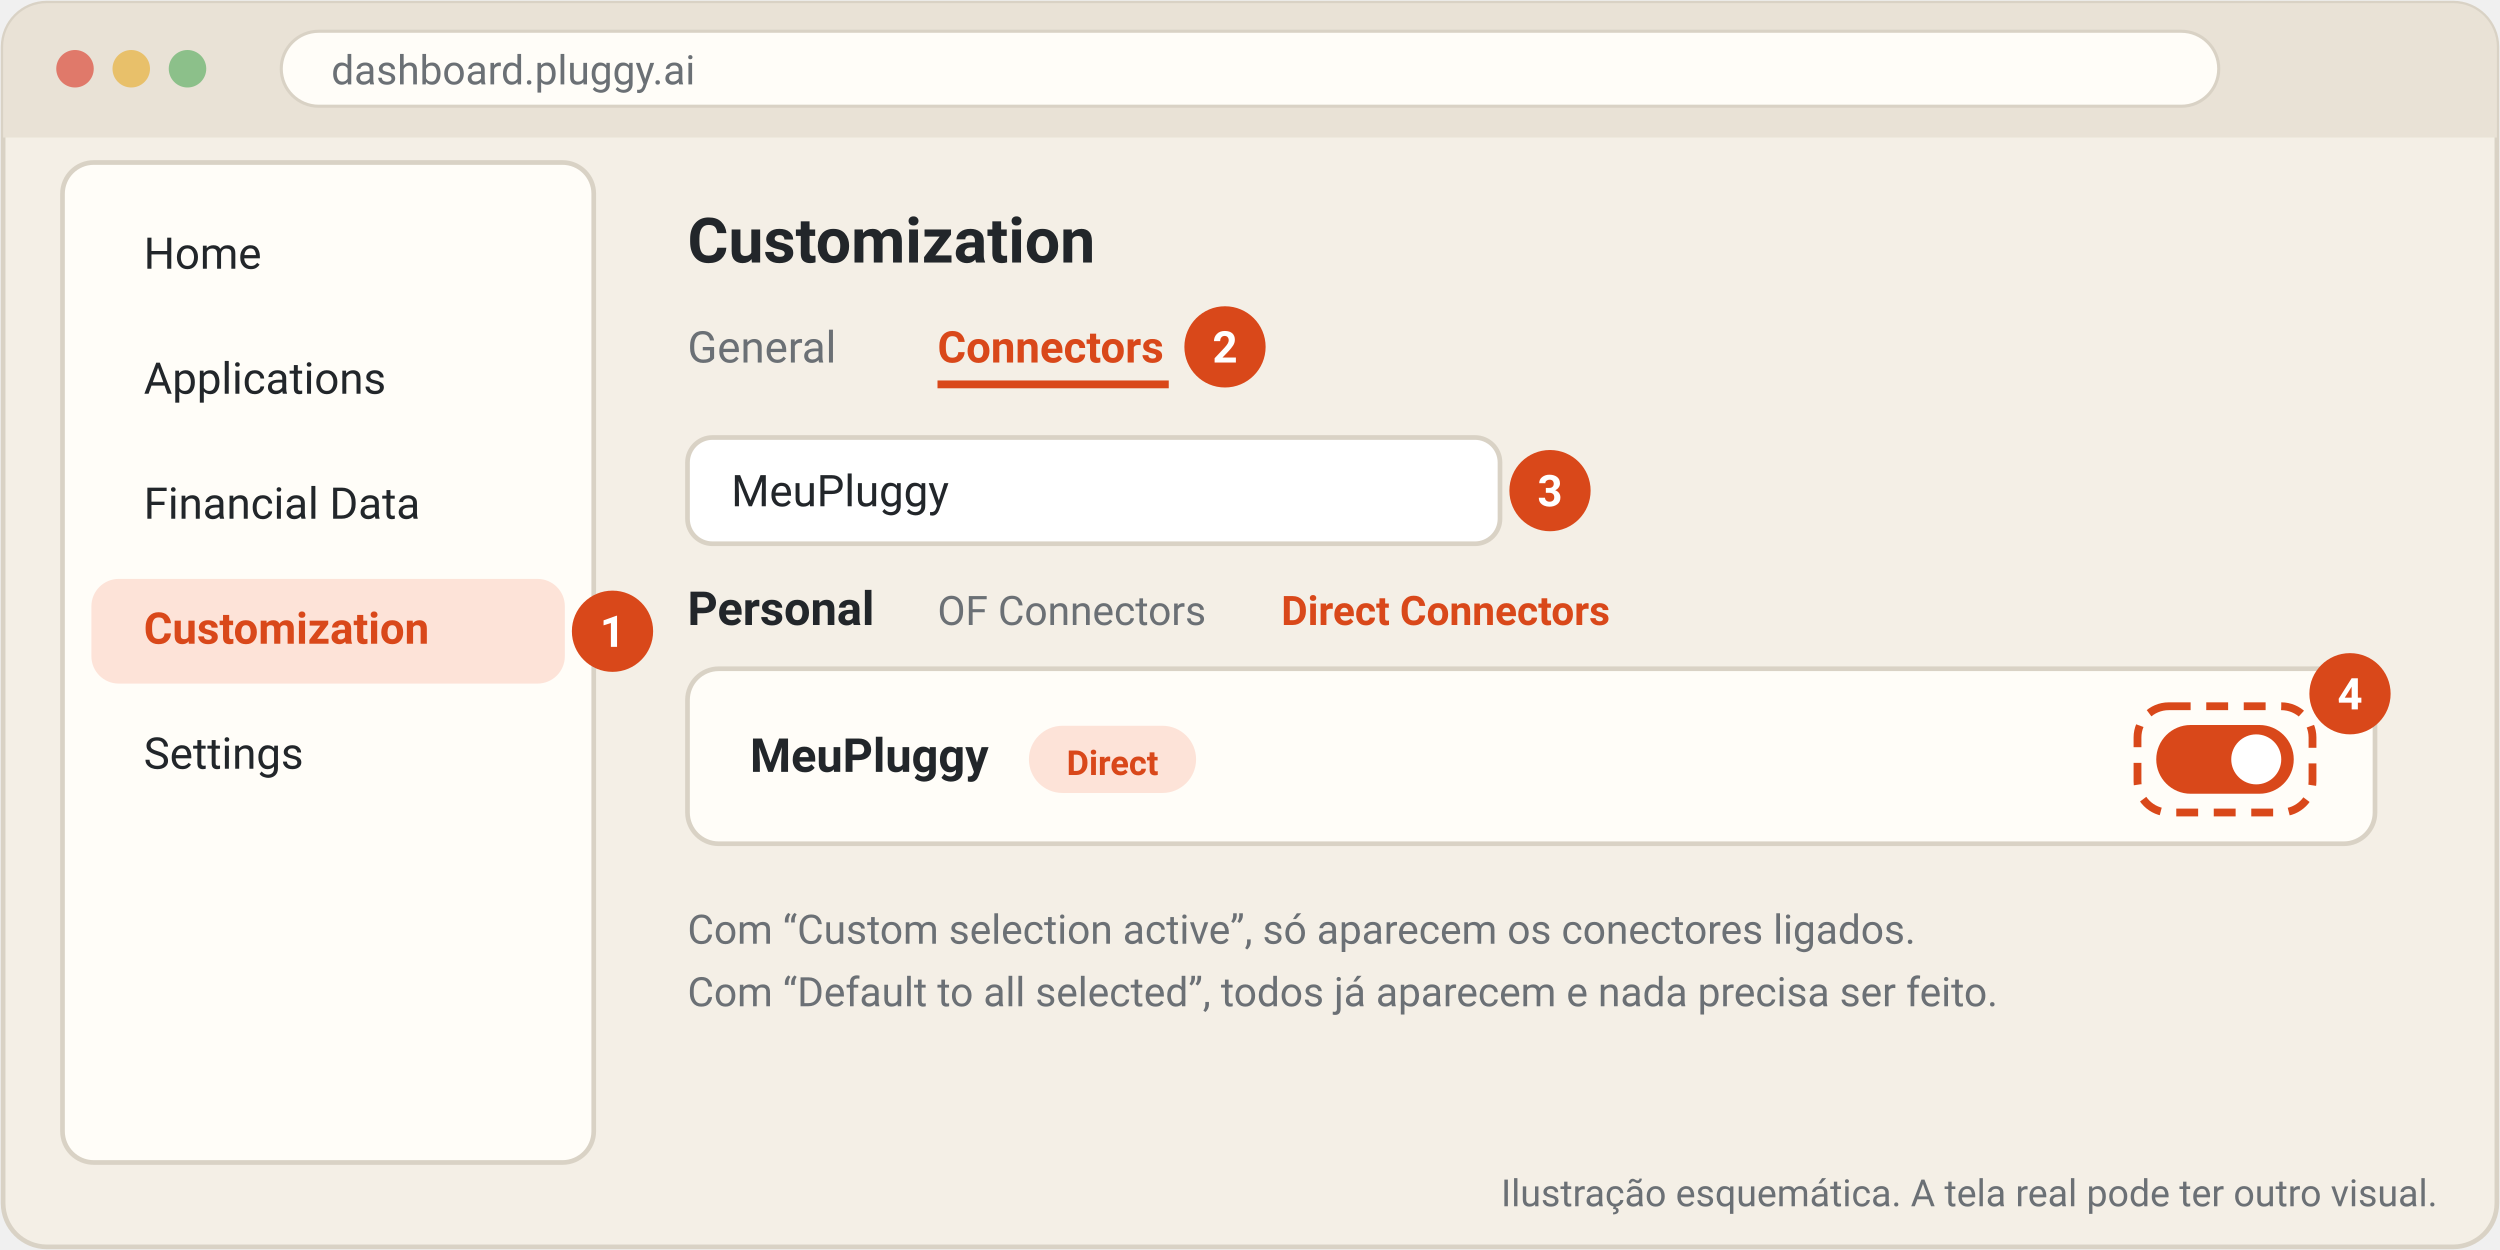
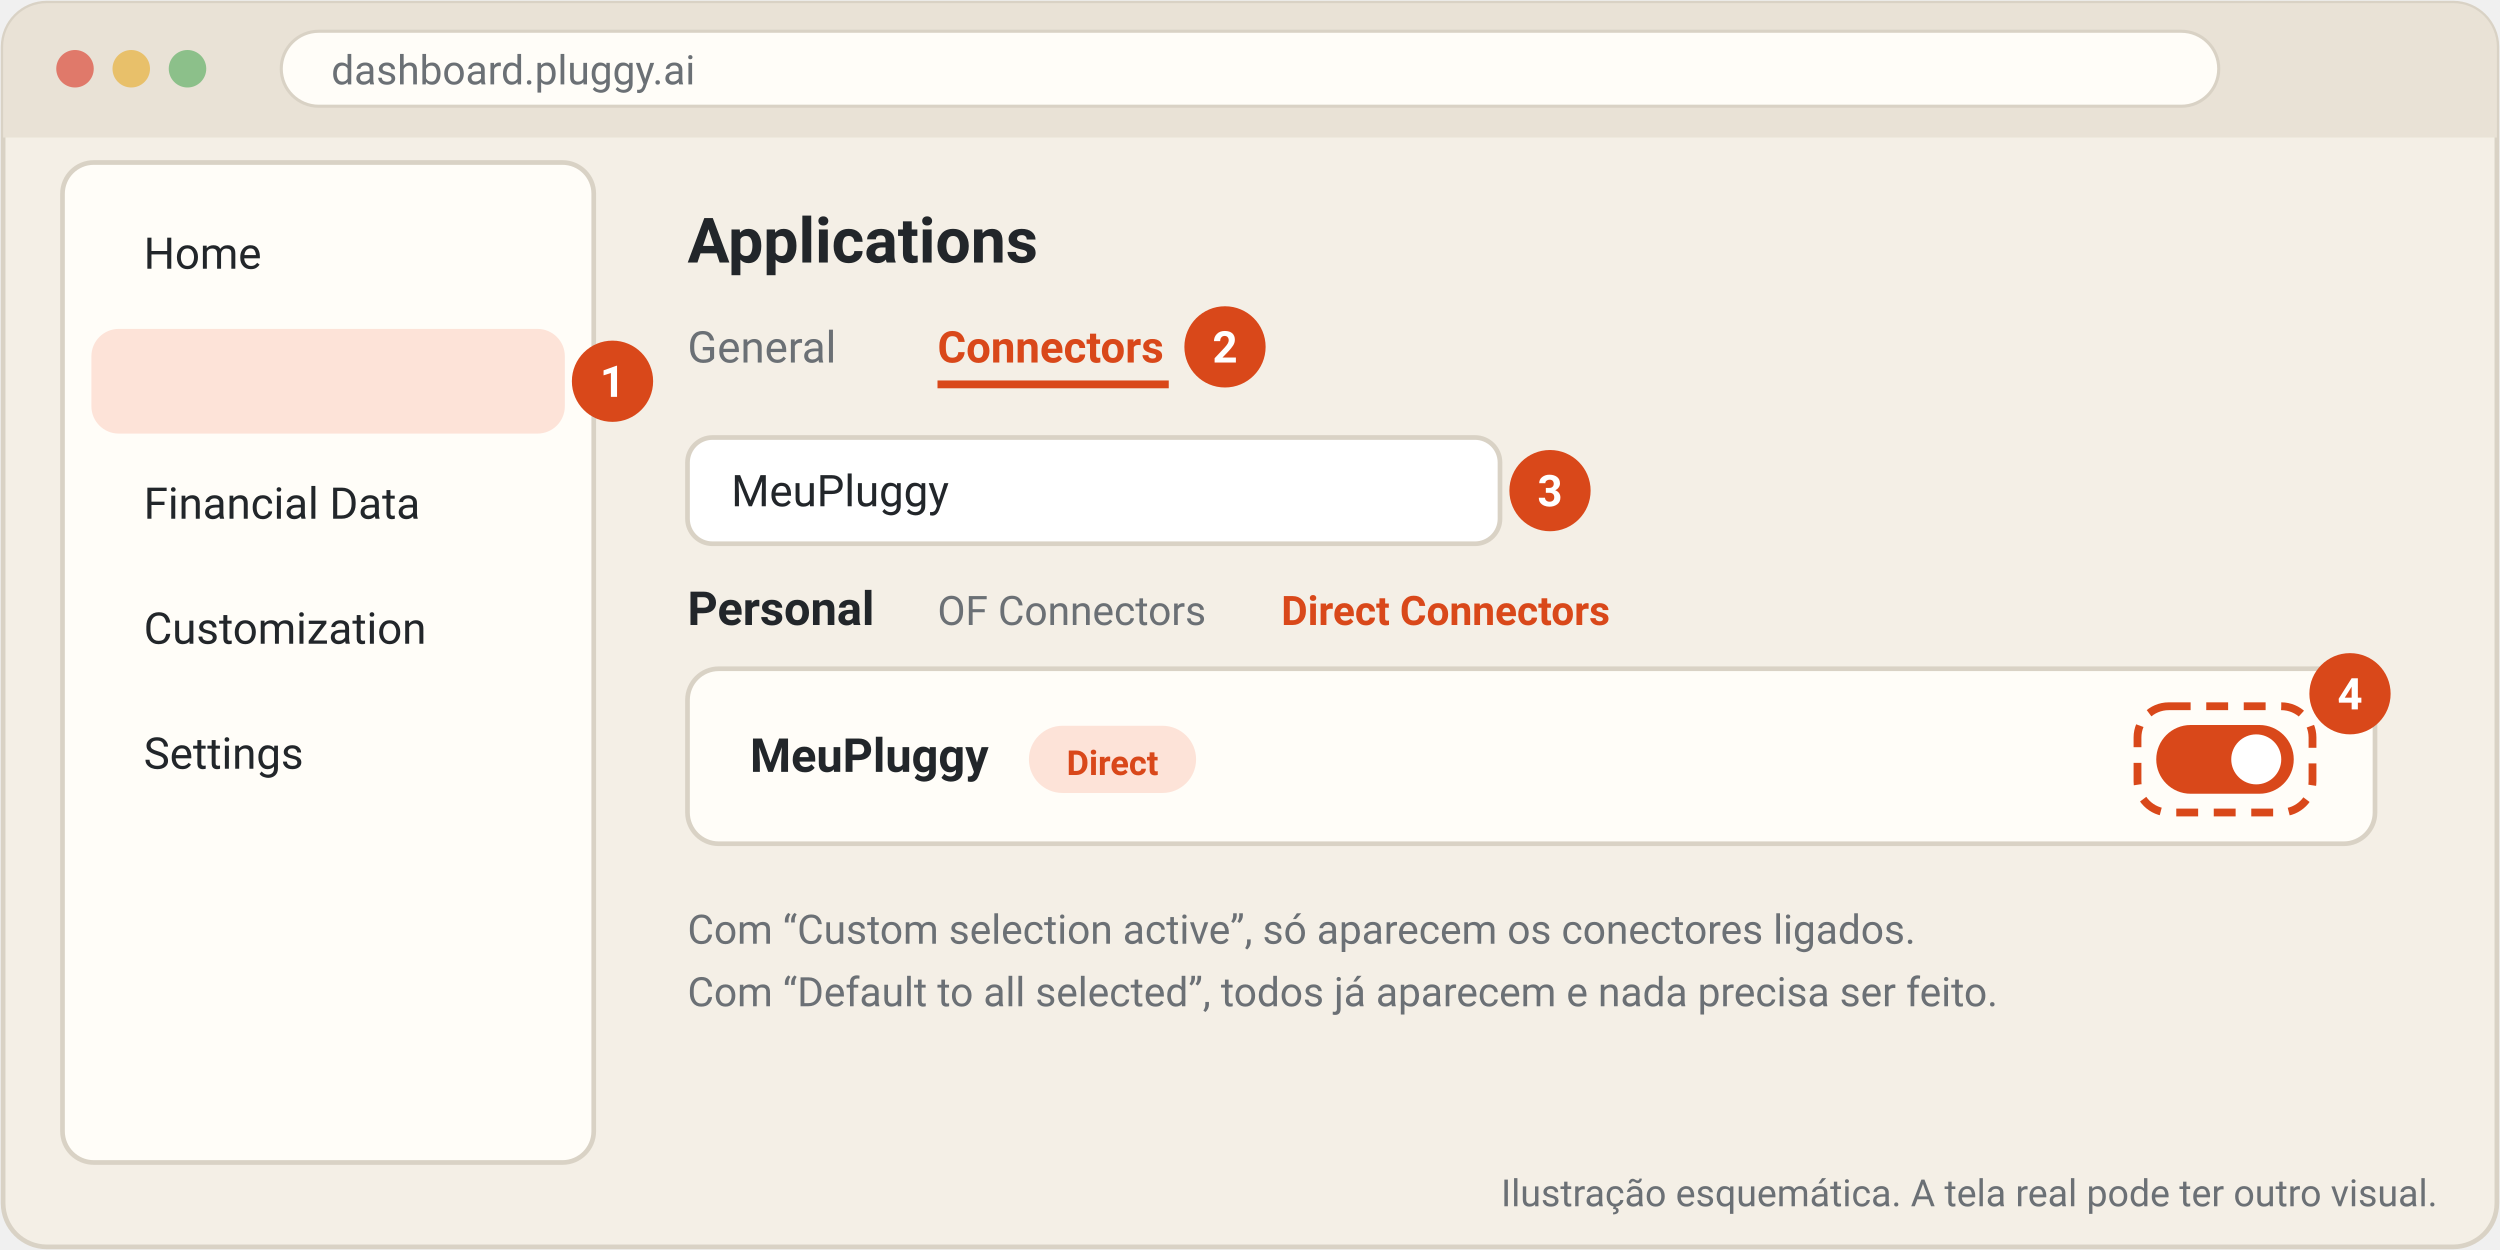
<svg xmlns="http://www.w3.org/2000/svg" viewBox="0 0 800 400" width="800" height="400" role="img">
  <rect x="1" y="1" width="798" height="398" rx="14" fill="#f4efe6" stroke="#d9d2c5" stroke-width="1.5" />
  <path d="M1 15a14 14 0 0 1 14-14h770a14 14 0 0 1 14 14v29H1z" fill="#e9e2d6" />
  <circle cx="24" cy="22" r="6" fill="#e0796a" />
  <circle cx="42" cy="22" r="6" fill="#e8c06a" />
  <circle cx="60" cy="22" r="6" fill="#8cc08a" />
  <rect x="90" y="10" width="620" height="24" rx="12" fill="#fffdf8" stroke="#d9d2c5" stroke-width="1" />
  <text x="106" y="27" font-family="system-ui,-apple-system,Segoe UI,Roboto,sans-serif" font-size="13" font-weight="400" fill="#6b7075" text-anchor="start">dashboard.pluggy.ai</text>
  <rect x="20" y="52" width="170" height="320" rx="10" fill="#fffdf8" stroke="#d9d2c5" stroke-width="1.5" />
  <text x="46" y="86" font-family="system-ui,-apple-system,Segoe UI,Roboto,sans-serif" font-size="14" font-weight="400" fill="#22262a" text-anchor="start">Home</text>
-   <text x="46" y="126" font-family="system-ui,-apple-system,Segoe UI,Roboto,sans-serif" font-size="14" font-weight="400" fill="#22262a" text-anchor="start">Applications</text>
+   <text x="46" y="126" font-family="system-ui,-apple-system,Segoe UI,Roboto,sans-serif" font-size="14" font-weight="650" fill="#d9481a" text-anchor="start">Applications</text>
  <text x="46" y="166" font-family="system-ui,-apple-system,Segoe UI,Roboto,sans-serif" font-size="14" font-weight="400" fill="#22262a" text-anchor="start">Financial Data</text>
-   <rect x="30" y="186" width="150" height="32" rx="8" fill="#fde3d8" stroke="#fde3d8" stroke-width="1.5" />
-   <circle cx="196" cy="202" r="13" fill="#d9481a" />
-   <text x="196" y="207" font-family="system-ui,-apple-system,Segoe UI,Roboto,sans-serif" font-size="14" font-weight="700" fill="#fff" text-anchor="middle">1</text>
-   <text x="46" y="206" font-family="system-ui,-apple-system,Segoe UI,Roboto,sans-serif" font-size="14" font-weight="650" fill="#d9481a" text-anchor="start">Customization</text>
+   <rect x="30" y="106" width="150" height="32" rx="8" fill="#fde3d8" stroke="#fde3d8" stroke-width="1.5" />
+   <circle cx="196" cy="122" r="13" fill="#d9481a" />
+   <text x="196" y="127" font-family="system-ui,-apple-system,Segoe UI,Roboto,sans-serif" font-size="14" font-weight="700" fill="#fff" text-anchor="middle">1</text>
+   <text x="46" y="206" font-family="system-ui,-apple-system,Segoe UI,Roboto,sans-serif" font-size="14" font-weight="400" fill="#22262a" text-anchor="start">Customization</text>
  <text x="46" y="246" font-family="system-ui,-apple-system,Segoe UI,Roboto,sans-serif" font-size="14" font-weight="400" fill="#22262a" text-anchor="start">Settings</text>
-   <text x="220" y="84" font-family="system-ui,-apple-system,Segoe UI,Roboto,sans-serif" font-size="20" font-weight="700" fill="#22262a" text-anchor="start">Customization</text>
+   <text x="220" y="84" font-family="system-ui,-apple-system,Segoe UI,Roboto,sans-serif" font-size="20" font-weight="700" fill="#22262a" text-anchor="start">Applications</text>
  <text x="220" y="116" font-family="system-ui,-apple-system,Segoe UI,Roboto,sans-serif" font-size="14" font-weight="400" fill="#6b7075" text-anchor="start">General</text>
  <text x="300" y="116" font-family="system-ui,-apple-system,Segoe UI,Roboto,sans-serif" font-size="14" font-weight="700" fill="#d9481a" text-anchor="start">Connectors</text>
  <line x1="300" y1="123" x2="374" y2="123" stroke="#d9481a" stroke-width="2.5" />
  <circle cx="392" cy="111" r="13" fill="#d9481a" />
  <text x="392" y="116" font-family="system-ui,-apple-system,Segoe UI,Roboto,sans-serif" font-size="14" font-weight="700" fill="#fff" text-anchor="middle">2</text>
  <rect x="220" y="140" width="260" height="34" rx="8" fill="#fff" stroke="#d9d2c5" stroke-width="1.5" />
  <text x="234" y="162" font-family="system-ui,-apple-system,Segoe UI,Roboto,sans-serif" font-size="14" font-weight="400" fill="#22262a" text-anchor="start">MeuPluggy</text>
  <circle cx="496" cy="157" r="13" fill="#d9481a" />
  <text x="496" y="162" font-family="system-ui,-apple-system,Segoe UI,Roboto,sans-serif" font-size="14" font-weight="700" fill="#fff" text-anchor="middle">3</text>
  <text x="220" y="200" font-family="system-ui,-apple-system,Segoe UI,Roboto,sans-serif" font-size="15" font-weight="700" fill="#22262a" text-anchor="start">Personal</text>
  <text x="300" y="200" font-family="system-ui,-apple-system,Segoe UI,Roboto,sans-serif" font-size="13" font-weight="400" fill="#6b7075" text-anchor="start">OF Connectors</text>
  <text x="410" y="200" font-family="system-ui,-apple-system,Segoe UI,Roboto,sans-serif" font-size="13" font-weight="700" fill="#d9481a" text-anchor="start">Direct Connectors</text>
  <rect x="220" y="214" width="540" height="56" rx="10" fill="#fffdf8" stroke="#d9d2c5" stroke-width="1.5" />
  <text x="240" y="247" font-family="system-ui,-apple-system,Segoe UI,Roboto,sans-serif" font-size="15" font-weight="650" fill="#22262a" text-anchor="start">MeuPluggy</text>
  <rect x="330" y="233" width="52" height="20" rx="10" fill="#fde3d8" stroke="#fde3d8" stroke-width="1.5" />
  <text x="356" y="248" font-family="system-ui,-apple-system,Segoe UI,Roboto,sans-serif" font-size="11" font-weight="700" fill="#d9481a" text-anchor="middle">Direct</text>
  <rect x="690" y="232" width="44" height="22" rx="11" fill="#d9481a" />
  <circle cx="722" cy="243" r="8" fill="#fff" />
  <rect x="684" y="226" width="56" height="34" rx="10" fill="none" stroke="#d9481a" stroke-width="2.5" stroke-dasharray="7 5" />
  <circle cx="752" cy="222" r="13" fill="#d9481a" />
  <text x="752" y="227" font-family="system-ui,-apple-system,Segoe UI,Roboto,sans-serif" font-size="14" font-weight="700" fill="#fff" text-anchor="middle">4</text>
  <text x="220" y="302" font-family="system-ui,-apple-system,Segoe UI,Roboto,sans-serif" font-size="13" font-weight="400" fill="#6b7075" text-anchor="start">Com “Custom selection active”, só aparecem os conectores ligados.</text>
  <text x="220" y="322" font-family="system-ui,-apple-system,Segoe UI,Roboto,sans-serif" font-size="13" font-weight="400" fill="#6b7075" text-anchor="start">Com “Default to all selected”, todos já aparecem e nada precisa ser feito.</text>
  <text x="780" y="386" font-family="system-ui,-apple-system,Segoe UI,Roboto,sans-serif" font-size="12" font-weight="400" fill="#6b7075" text-anchor="end">Ilustração esquemática. A tela real pode ter outro visual.</text>
</svg>
